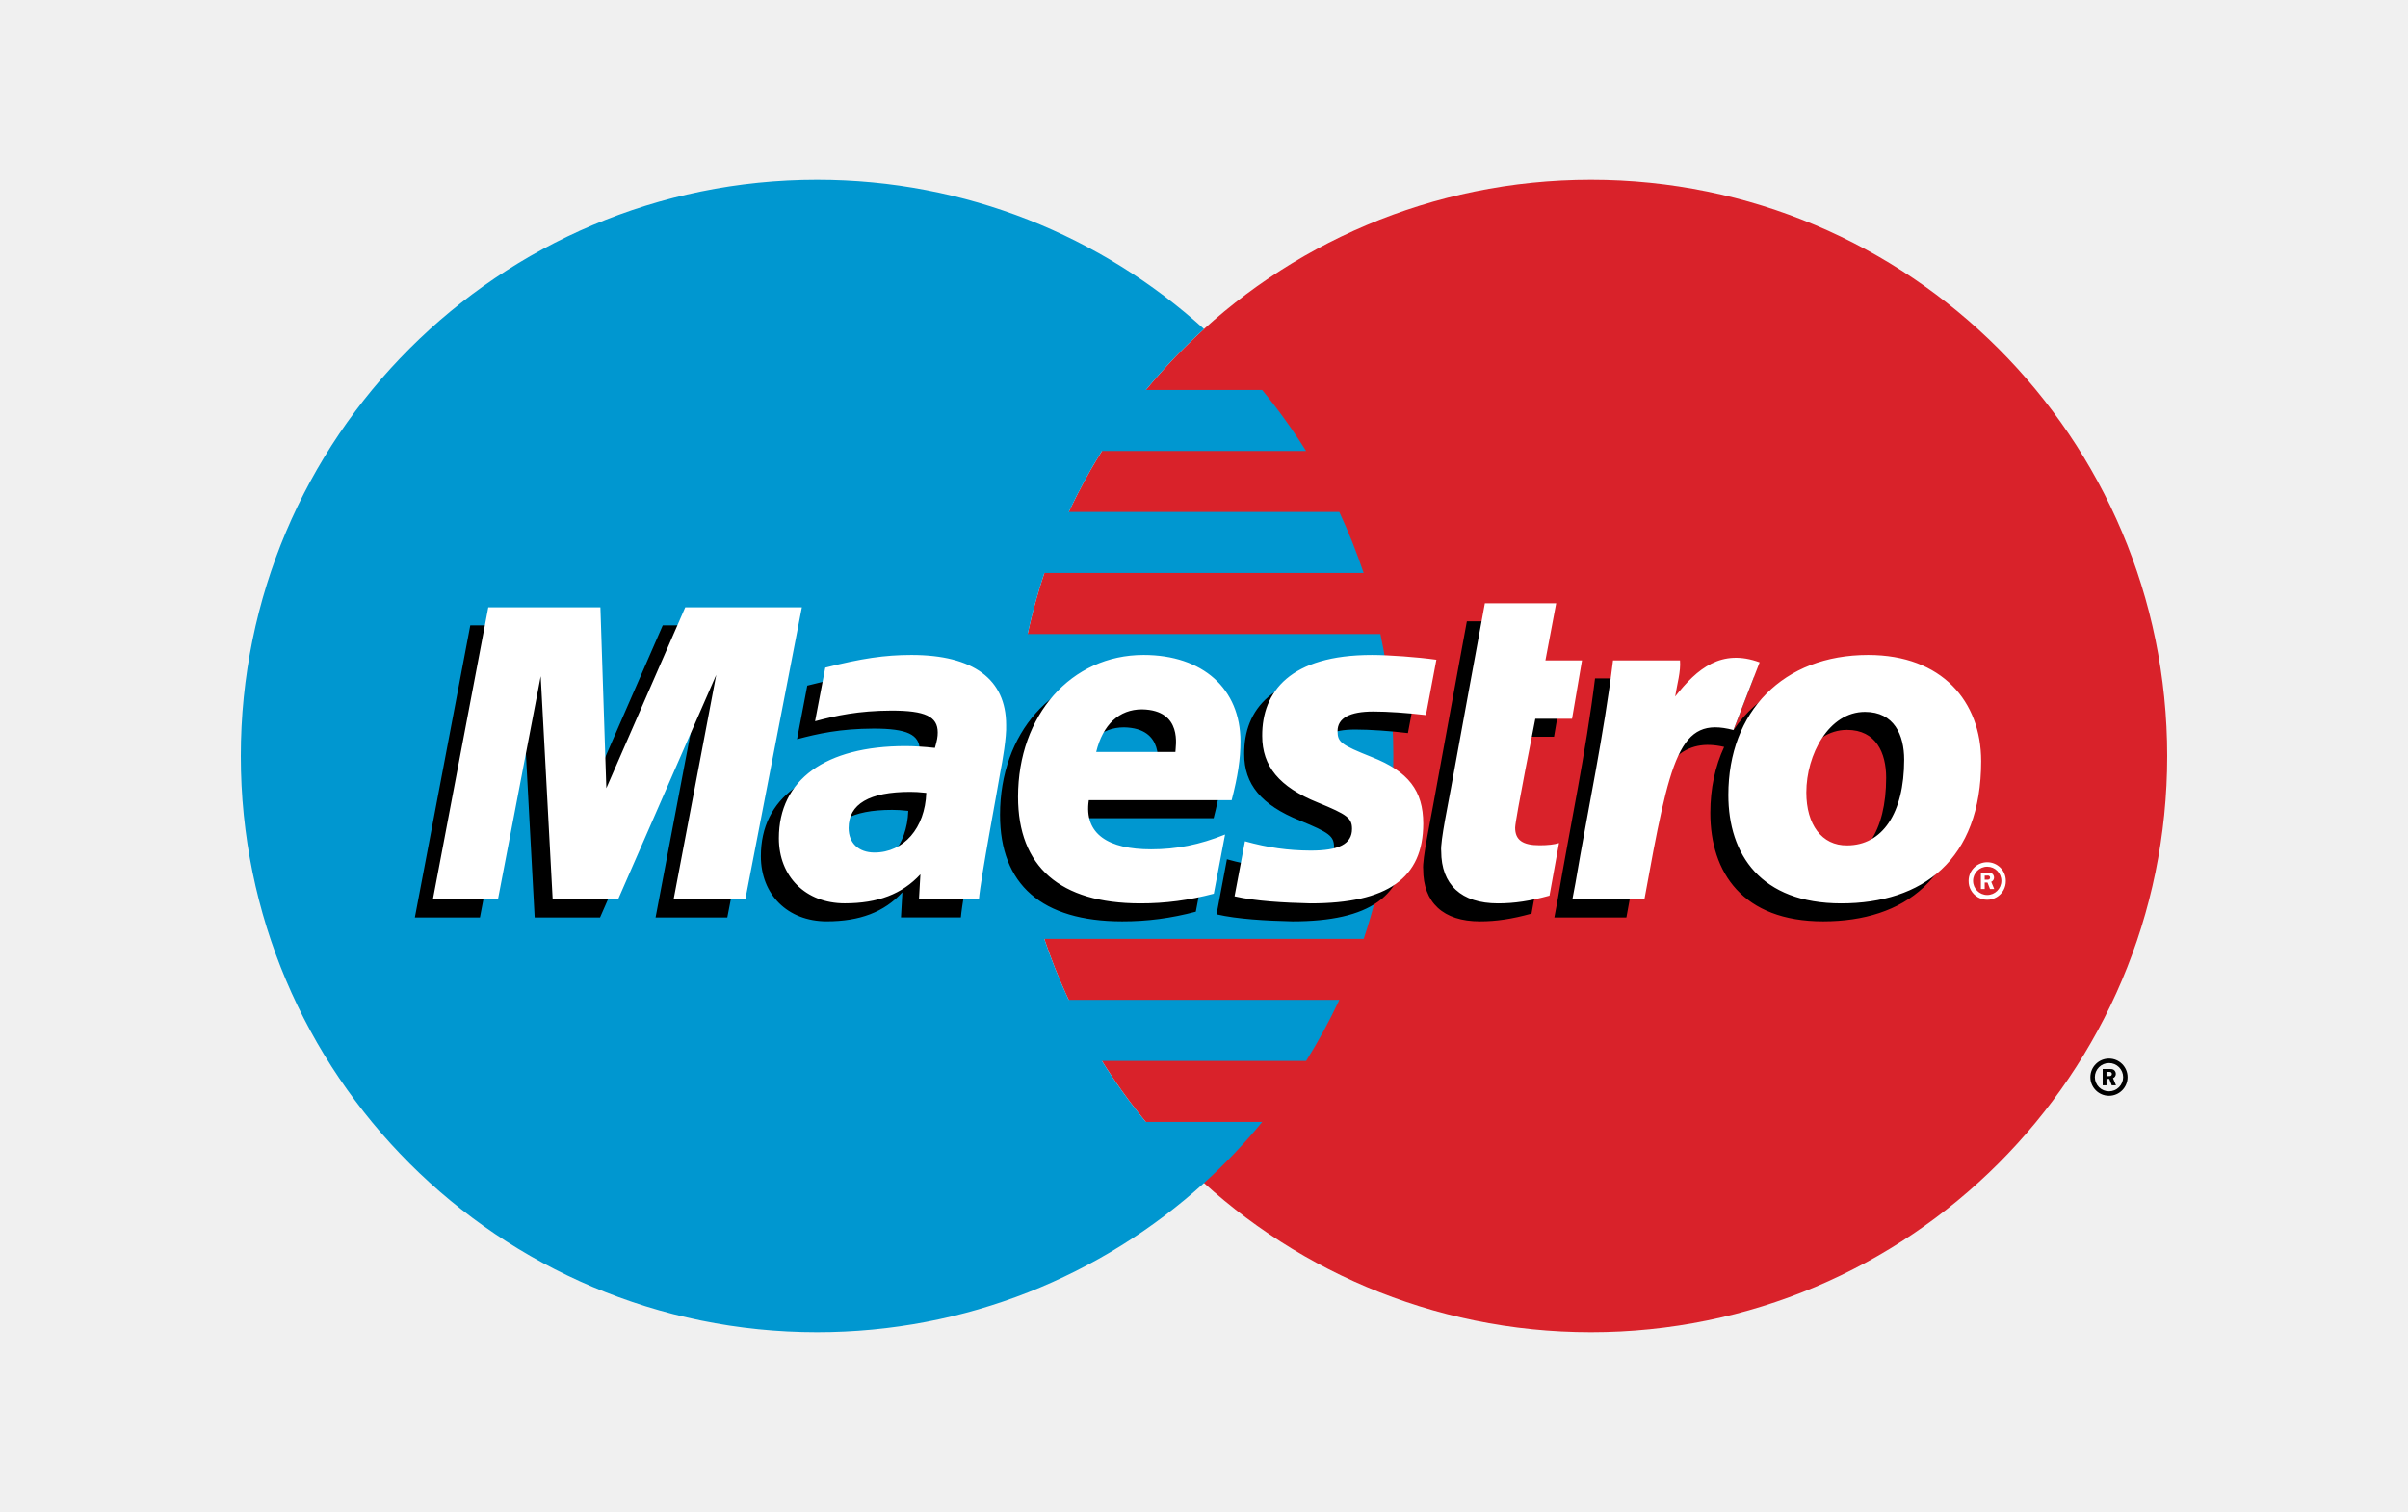
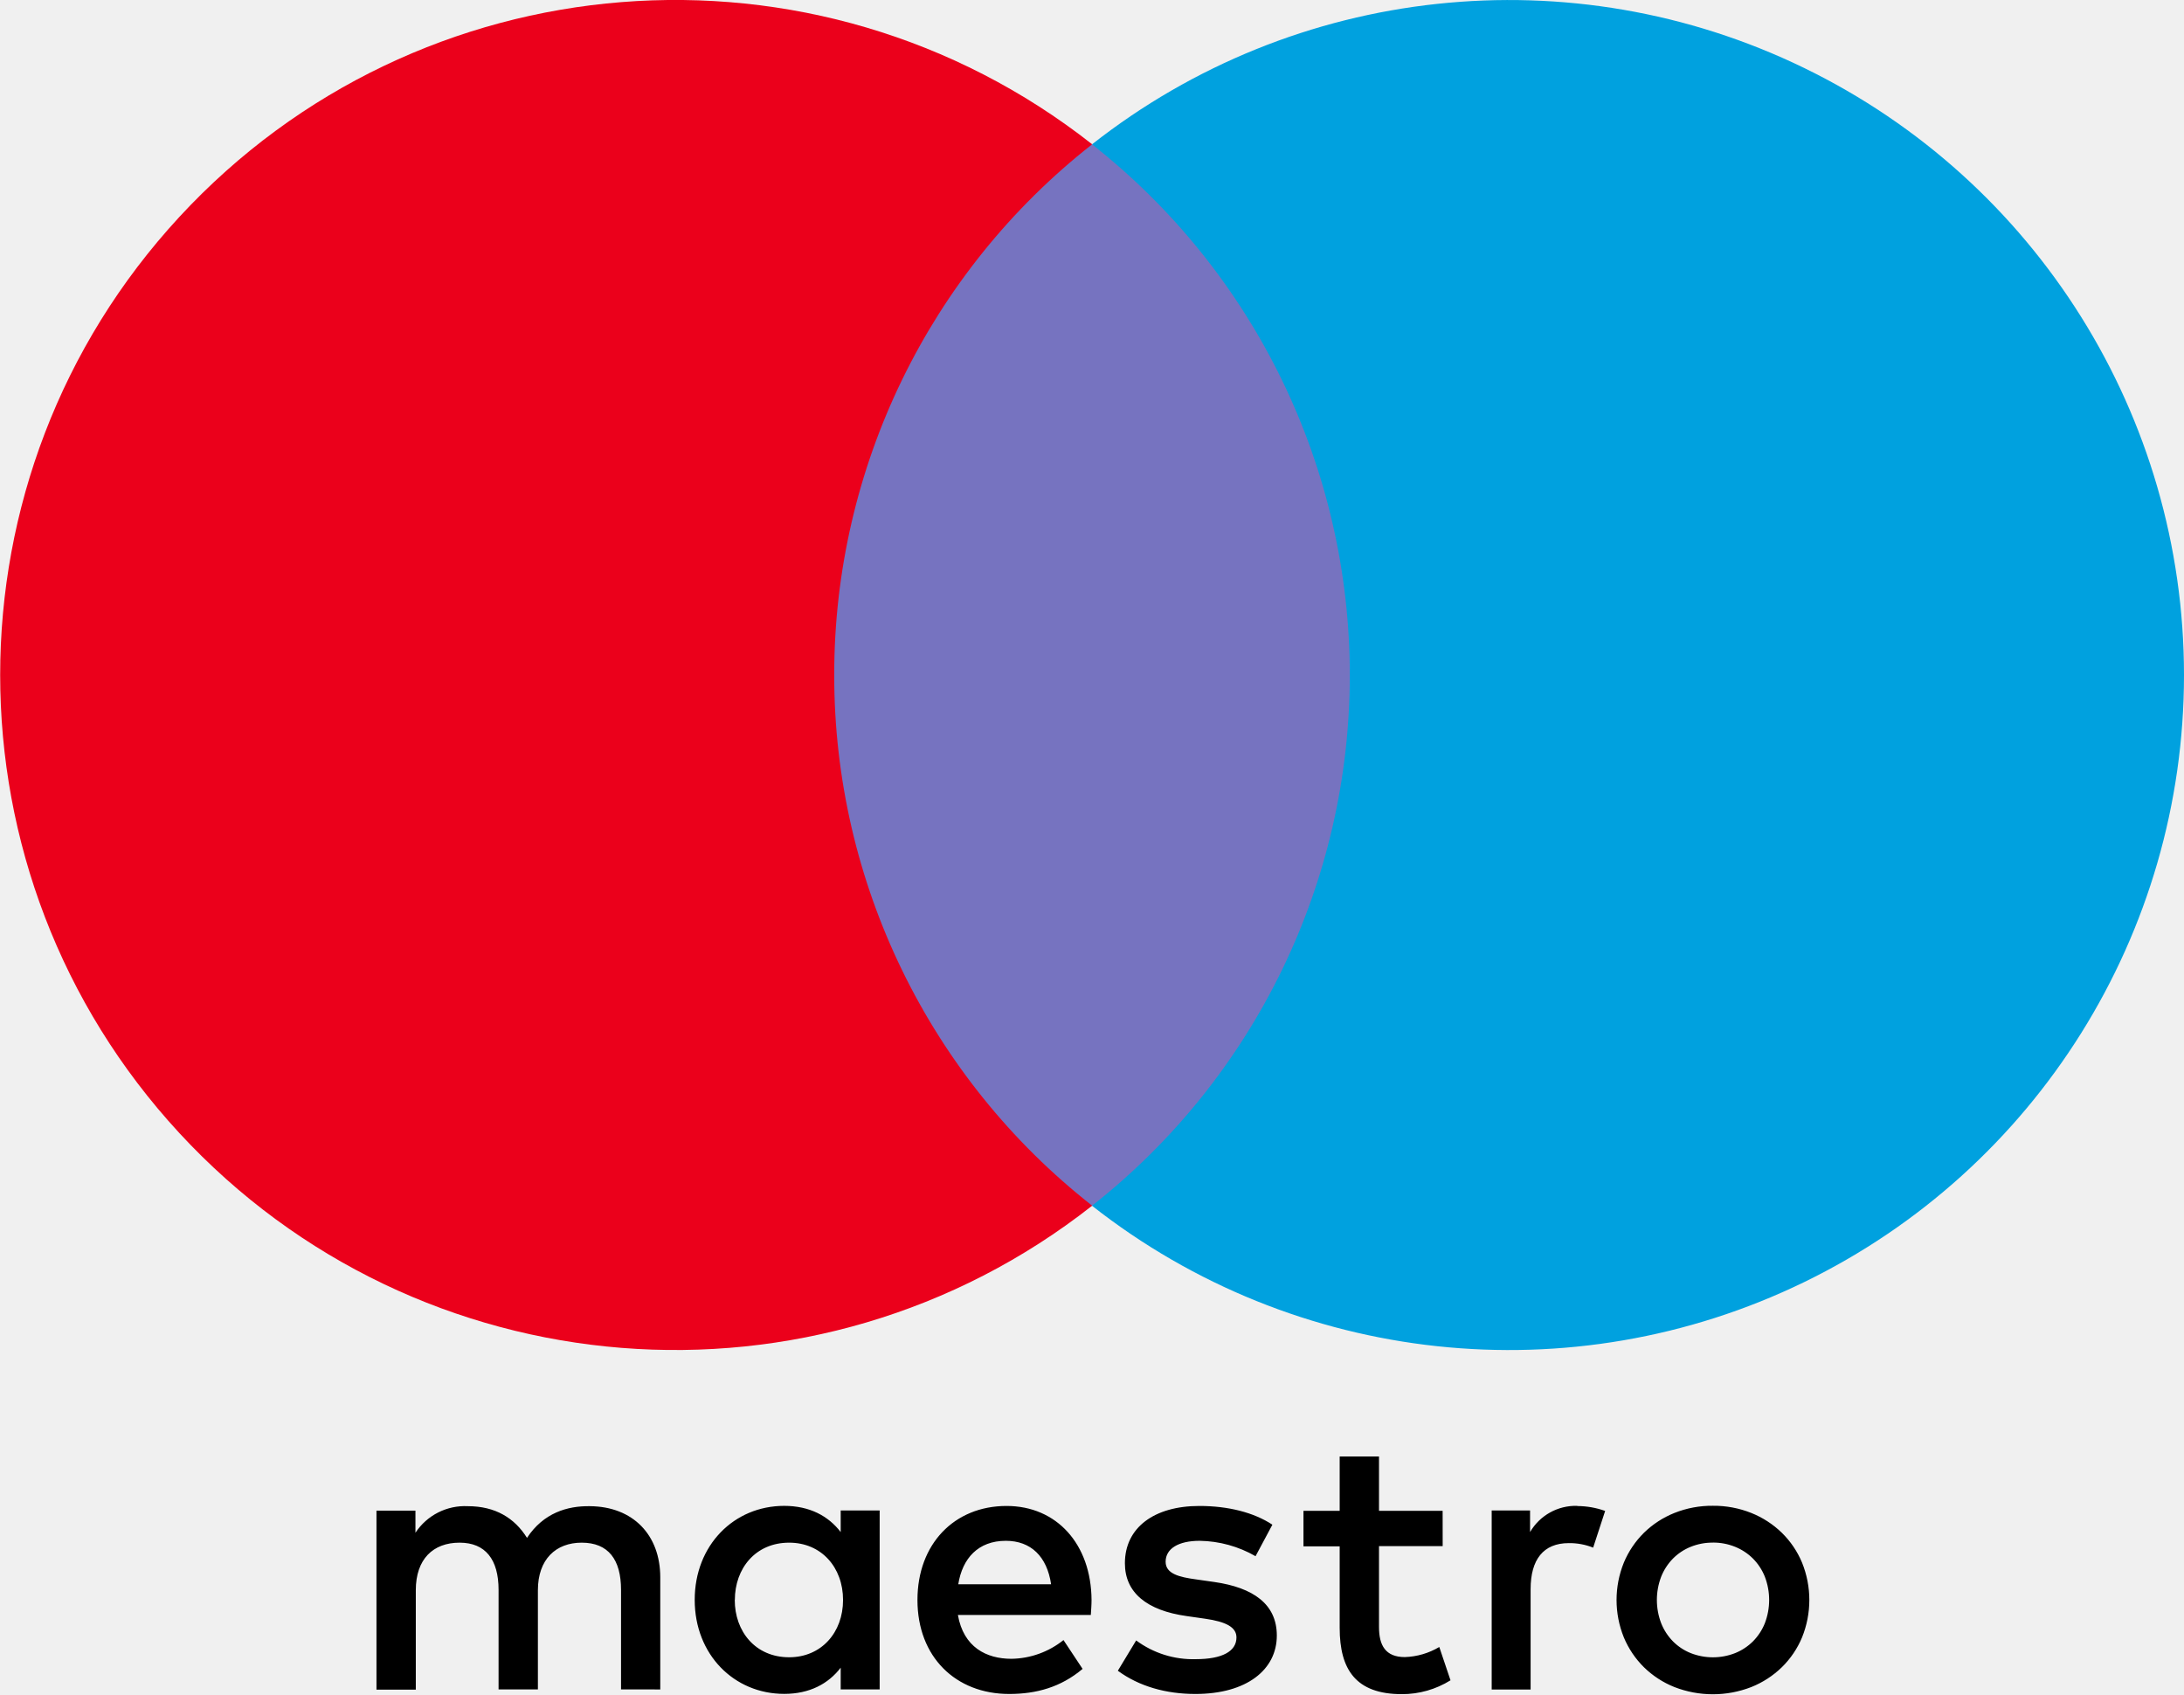
- <svg xmlns="http://www.w3.org/2000/svg" width="750" height="471">
-   <path fill="#D9222A" d="M675 235.506c0 99.133-80.351 179.496-179.483 179.496-99.121 0-179.479-80.362-179.479-179.496 0-99.142 80.358-179.508 179.479-179.508C594.65 55.998 675 136.365 675 235.506" />
-   <path fill="#0097D0" d="M356.87 349.49a178.255 178.255 0 0 1-13.675-19.009h63.612a178.664 178.664 0 0 0 10.342-19.013h-84.292a178.63 178.63 0 0 1-7.596-19h99.476c5.987-17.904 9.229-37.05 9.229-56.962 0-13.046-1.392-25.763-4.028-38.013H320.074a178.271 178.271 0 0 1 5.209-19.008h99.441a181.602 181.602 0 0 0-7.592-19.004h-84.254a181.055 181.055 0 0 1 10.337-19.009h63.571a181.365 181.365 0 0 0-13.671-18.991H356.89a180.976 180.976 0 0 1 18.112-19c-31.854-28.884-74.138-46.483-120.517-46.483C155.359 55.998 75 136.365 75 235.506c0 99.133 80.358 179.496 179.487 179.496 46.388 0 88.666-17.596 120.517-46.475a180.525 180.525 0 0 0 18.133-19.037H356.87" />
-   <path d="M651.074 335.544c0-3.2 2.596-5.796 5.801-5.796a5.794 5.794 0 0 1 5.791 5.796c0 3.204-2.592 5.8-5.791 5.8a5.8 5.8 0 0 1-5.801-5.8zm5.801 4.408a4.4 4.4 0 0 0 4.403-4.408 4.395 4.395 0 0 0-4.403-4.396 4.4 4.4 0 0 0-4.409 4.396 4.406 4.406 0 0 0 4.409 4.408zm-.788-1.862h-1.184v-5.092h2.15c.446 0 .904.004 1.3.258.417.283.646.775.646 1.271 0 .583-.338 1.112-.88 1.316l.934 2.246h-1.316l-.775-2.009h-.875v2.01zm0-2.879h.658c.246 0 .505.016.726-.101a.715.715 0 0 0 .3-.592.651.651 0 0 0-.288-.513c-.212-.125-.541-.1-.762-.1h-.634v1.306zM372.446 284.006c-7.671 2.033-15.088 3.025-22.929 3.009-25.017-.024-38.046-11.417-38.046-33.2 0-25.458 16.587-44.183 39.1-44.183 18.417 0 30.175 10.5 30.175 26.946 0 5.458-.796 10.771-2.745 18.296h-44.488c-1.583 10.633 6.188 15.305 19.413 15.305 7.925 0 15.092-1.426 23.024-4.613l-3.504 18.44zm-11.963-44.15c0-1.608 2.476-13.034-10.399-13.284-7.108 0-12.208 4.725-14.271 13.284h24.67zM387.517 234.865c0 9.404 5.296 15.9 17.329 20.737 9.199 3.771 10.649 4.859 10.649 8.221 0 4.663-4.066 6.805-13.092 6.746-6.778-.05-12.962-.871-20.262-2.896l-3.229 17.154c6.487 1.504 15.588 2 23.65 2.188 24.024 0 35.116-7.866 35.116-24.866 0-10.217-4.625-16.234-16.033-20.713-9.538-3.809-10.658-4.638-10.658-8.083 0-4.05 3.779-6.1 11.149-6.1 4.463 0 10.579.413 16.38 1.108l3.258-17.242c-5.912-.825-14.883-1.483-20.075-1.483-25.449-.001-34.257 11.458-34.182 25.229M299.275 285.785h-18.662l.445-7.82c-5.691 6.17-13.271 9.041-23.558 9.041-12.175 0-20.517-8.324-20.517-20.295 0-18.196 14.5-28.692 39.429-28.692 2.563 0 5.821.192 9.167.563.691-2.433.879-3.479.879-4.808 0-4.979-3.921-6.813-14.412-6.813-10.342.042-17.321 1.571-23.796 3.313l3.188-16.7c11.195-2.846 18.529-3.941 26.825-3.941 19.304 0 29.499 7.566 29.499 21.796.167 3.795-1.158 11.413-1.82 14.746-.759 4.852-6.109 32.973-6.667 39.61zm-16.379-33.191c-2.366-.242-3.396-.313-5.013-.313-12.729 0-19.183 3.787-19.183 11.267 0 4.692 3.149 7.634 8.058 7.634 9.147 0 15.75-7.651 16.138-18.588zM477.004 284.606c-6.125 1.679-10.896 2.408-16.059 2.408-11.434 0-17.675-5.842-17.675-16.25-.358-2.858 2.434-16.059 3.066-19.737.634-3.691 10.538-57.492 10.538-57.492h22.212l-3.362 17.8h11.392l-3.096 18.171h-11.441s-6.279 31.529-6.279 33.933c0 3.825 2.316 5.488 7.633 5.488 2.546 0 4.509-.238 6.029-.692l-2.958 16.371M576.25 209.631c-16.279 0-29 6.7-36.388 17.892l6.412-16.596c-11.816-4.337-19.434 1.85-26.325 10.65 0 0-1.154 1.462-2.3 2.8v-13.05h-20.858c-2.825 23.029-7.82 46.379-11.729 69.446l-.942 5.021h22.438c2.125-11.708 3.875-21.213 5.617-28.788 4.767-20.787 12.787-27.141 24.829-24.333-2.779 5.979-4.305 12.892-4.305 20.554 0 18.58 10.092 33.788 35.15 33.788 25.287 0 43.596-13.509 43.596-44.309.001-18.579-12.2-33.075-35.195-33.075zm-6.529 59.316c-7.926.125-12.729-6.524-12.729-16.471 0-11.791 7.013-25.112 18.275-25.112 9.087 0 12.199 7.204 12.199 14.879 0 16.78-6.875 26.704-17.745 26.704zM226.53 285.794h-22.342l13.279-69.954-30.571 69.954H166.53l-3.726-69.55-13.32 69.55h-20.271l17.267-90.996h34.913l2.912 50.726 22.117-50.726h37.721l-17.613 90.996" />
-   <path fill="#FFF" d="M613.15 274.385a5.8 5.8 0 0 1 5.796-5.795c3.204 0 5.796 2.6 5.796 5.795a5.797 5.797 0 1 1-11.592 0zm5.796 4.413a4.413 4.413 0 0 0 4.408-4.413c0-2.433-1.975-4.403-4.408-4.403s-4.408 1.971-4.408 4.403a4.413 4.413 0 0 0 4.408 4.413zm-.784-1.866h-1.188v-5.084h2.15c.449 0 .908 0 1.304.25.408.279.646.768.646 1.271 0 .578-.337 1.116-.883 1.316l.934 2.246h-1.317l-.771-2.009h-.875v2.01zm0-2.888h.658c.242 0 .504.017.725-.097a.7.7 0 0 0 .296-.587.635.635 0 0 0-.283-.513c-.212-.129-.541-.096-.763-.096h-.633v1.293zM378.054 278.398c-7.667 2.033-15.088 3.029-22.925 3.012-25.017-.025-38.046-11.42-38.046-33.208 0-25.45 16.579-44.179 39.096-44.179 18.421 0 30.175 10.496 30.175 26.942 0 5.467-.8 10.771-2.741 18.3h-44.487c-1.584 10.629 6.179 15.308 19.408 15.308 7.925 0 15.087-1.424 23.029-4.616l-3.509 18.441zm-11.963-44.15c0-1.604 2.472-13.033-10.399-13.279-7.108 0-12.204 4.729-14.271 13.279h24.67zM393.129 229.252c0 9.408 5.287 15.9 17.325 20.746 9.204 3.767 10.649 4.858 10.649 8.213 0 4.666-4.066 6.808-13.087 6.75-6.784-.047-12.967-.871-20.263-2.896l-3.237 17.146c6.491 1.516 15.596 2.012 23.653 2.199 24.025 0 35.121-7.871 35.121-24.871 0-10.217-4.629-16.236-16.041-20.712-9.538-3.809-10.654-4.638-10.654-8.083 0-4.05 3.783-6.1 11.146-6.1 4.471 0 10.583.417 16.388 1.113l3.25-17.246c-5.913-.825-14.879-1.483-20.066-1.483-25.459-.001-34.263 11.453-34.184 25.224M304.887 280.182h-18.666l.45-7.821c-5.696 6.158-13.275 9.033-23.559 9.033-12.175 0-20.521-8.325-20.521-20.287 0-18.204 14.495-28.696 39.429-28.696 2.563 0 5.816.192 9.171.563.691-2.433.875-3.475.875-4.808 0-4.983-3.917-6.813-14.408-6.813-10.342.042-17.321 1.575-23.796 3.313l3.184-16.696c11.199-2.85 18.529-3.946 26.829-3.946 19.304 0 29.495 7.567 29.495 21.792.167 3.8-1.158 11.412-1.816 14.754-.763 4.849-6.112 32.969-6.667 39.612zM288.5 246.985c-2.358-.245-3.392-.313-5.013-.313-12.721 0-19.18 3.788-19.18 11.267 0 4.695 3.154 7.633 8.055 7.633 9.155 0 15.758-7.653 16.138-18.587zM482.608 279.002c-6.12 1.676-10.896 2.408-16.054 2.408-11.434 0-17.671-5.846-17.671-16.254-.362-2.854 2.434-16.059 3.063-19.737.634-3.692 10.537-57.492 10.537-57.492h22.209l-3.354 17.8h11.392l-3.096 18.171h-11.441s-6.283 31.53-6.283 33.933c0 3.825 2.32 5.479 7.633 5.479 2.542 0 4.509-.229 6.029-.691l-2.964 16.383M593.079 236.635c0 16.775-6.88 26.709-17.755 26.709-7.921.112-12.725-6.525-12.725-16.475 0-11.792 7.008-25.113 18.271-25.113 9.092 0 12.209 7.213 12.209 14.879zm23.979.467c0-18.579-12.208-33.079-35.195-33.079-26.45 0-43.55 17.625-43.55 43.596 0 18.578 10.083 33.791 35.149 33.791 25.288 0 43.596-13.512 43.596-44.308zM502.396 205.719c-2.821 23.029-7.816 46.375-11.721 69.45l-.946 5.021h22.434c8.088-44.558 10.8-57.254 27.741-52.783l8.15-21.087c-11.816-4.337-19.425 1.854-26.309 10.658.621-3.962 1.792-7.783 1.509-11.258h-20.858M232.138 280.189H209.8l13.275-69.958-30.575 69.958h-20.362l-3.726-69.554-13.32 69.554h-20.271l17.263-91h34.921l1.846 56.334 24.575-56.334h36.325l-17.613 91" />
+ <svg xmlns="http://www.w3.org/2000/svg" id="Layer_1" data-name="Layer 1" width="482.6" height="374.31" viewBox="0 0 482.6 374.31">
+   <path d="M278.8,421.77V397c0-9.35-6-15.64-15.55-15.72-5-.08-10.26,1.49-13.9,7-2.73-4.38-7-7-13.07-7a13.08,13.08,0,0,0-11.58,5.87v-4.88h-8.61v39.55h8.69V399.85c0-6.87,3.81-10.51,9.68-10.51,5.71,0,8.61,3.72,8.61,10.42v22h8.69V399.85c0-6.87,4-10.51,9.68-10.51,5.87,0,8.69,3.72,8.69,10.42v22ZM327.28,402V382.23h-8.61V387c-2.73-3.56-6.87-5.79-12.49-5.79-11.09,0-19.77,8.69-19.77,20.77s8.69,20.77,19.77,20.77c5.63,0,9.76-2.23,12.49-5.79v4.8h8.61Zm-32,0c0-6.95,4.55-12.66,12-12.66,7.12,0,11.91,5.46,11.91,12.66s-4.8,12.66-11.91,12.66C299.81,414.66,295.26,408.95,295.26,402ZM511.4,381.19a22.29,22.29,0,0,1,8.49,1.59,20.71,20.71,0,0,1,6.75,4.38,20,20,0,0,1,4.46,6.59,22,22,0,0,1,0,16.52,20,20,0,0,1-4.46,6.59,20.69,20.69,0,0,1-6.75,4.38,23.43,23.43,0,0,1-17,0,20.47,20.47,0,0,1-6.73-4.38,20.21,20.21,0,0,1-4.44-6.59,22,22,0,0,1,0-16.52,20.23,20.23,0,0,1,4.44-6.59,20.48,20.48,0,0,1,6.73-4.38A22.29,22.29,0,0,1,511.4,381.19Zm0,8.14a12.84,12.84,0,0,0-4.91.93,11.62,11.62,0,0,0-3.92,2.6,12.13,12.13,0,0,0-2.6,4,14.39,14.39,0,0,0,0,10.28,12.11,12.11,0,0,0,2.6,4,11.62,11.62,0,0,0,3.92,2.6,13.46,13.46,0,0,0,9.83,0,11.86,11.86,0,0,0,3.94-2.6,12,12,0,0,0,2.62-4,14.39,14.39,0,0,0,0-10.28,12,12,0,0,0-2.62-4,11.86,11.86,0,0,0-3.94-2.6A12.84,12.84,0,0,0,511.4,389.32ZM374.1,402c-.08-12.33-7.69-20.77-18.78-20.77-11.58,0-19.69,8.44-19.69,20.77,0,12.58,8.44,20.77,20.27,20.77,6,0,11.42-1.49,16.22-5.54l-4.22-6.37A18.84,18.84,0,0,1,356.4,415c-5.54,0-10.59-2.56-11.83-9.68h29.37C374,404.23,374.1,403.16,374.1,402Zm-29.45-3.47c.91-5.71,4.38-9.6,10.51-9.6,5.54,0,9.1,3.47,10,9.6Zm65.69-6.2A25.49,25.49,0,0,0,398,388.93c-4.72,0-7.53,1.74-7.53,4.63,0,2.65,3,3.39,6.7,3.89l4.05.58c8.61,1.24,13.82,4.88,13.82,11.83,0,7.53-6.62,12.91-18,12.91-6.45,0-12.41-1.66-17.13-5.13l4.05-6.7a21.07,21.07,0,0,0,13.16,4.14c5.87,0,9-1.74,9-4.8,0-2.23-2.23-3.47-6.95-4.14l-4.05-.58c-8.85-1.24-13.65-5.21-13.65-11.67,0-7.86,6.45-12.66,16.46-12.66,6.29,0,12,1.41,16.13,4.14Zm41.35-2.23H437.62V408c0,4,1.41,6.62,5.71,6.62a15.89,15.89,0,0,0,7.61-2.23l2.48,7.36a20.22,20.22,0,0,1-10.76,3.06c-10.18,0-13.73-5.46-13.73-14.65v-18h-8v-7.86h8v-12h8.69v12h14.06Zm29.78-8.85a18.38,18.38,0,0,1,6.12,1.08l-2.65,8.11a14,14,0,0,0-5.38-1c-5.63,0-8.44,3.64-8.44,10.18v22.17h-8.6V382.23H471V387a11.66,11.66,0,0,1,10.42-5.79Z" transform="translate(-132.9 -48.5)" />
+   <g id="_Group_" data-name="&lt;Group&gt;">
+     <rect x="176.05" y="31.89" width="130.5" height="234.51" fill="#7673c0" />
+     <path id="_Path_" data-name="&lt;Path&gt;" d="M317.24,197.64a148.88,148.88,0,0,1,57-117.26,149.14,149.14,0,1,0,0,234.51A148.88,148.88,0,0,1,317.24,197.64Z" transform="translate(-132.9 -48.5)" fill="#eb001b" />
+     <path d="M615.5,197.64A149.14,149.14,0,0,1,374.2,314.9a149.16,149.16,0,0,0,0-234.51A149.14,149.14,0,0,1,615.5,197.64Z" transform="translate(-132.9 -48.5)" fill="#00a1df" />
+   </g>
</svg>
